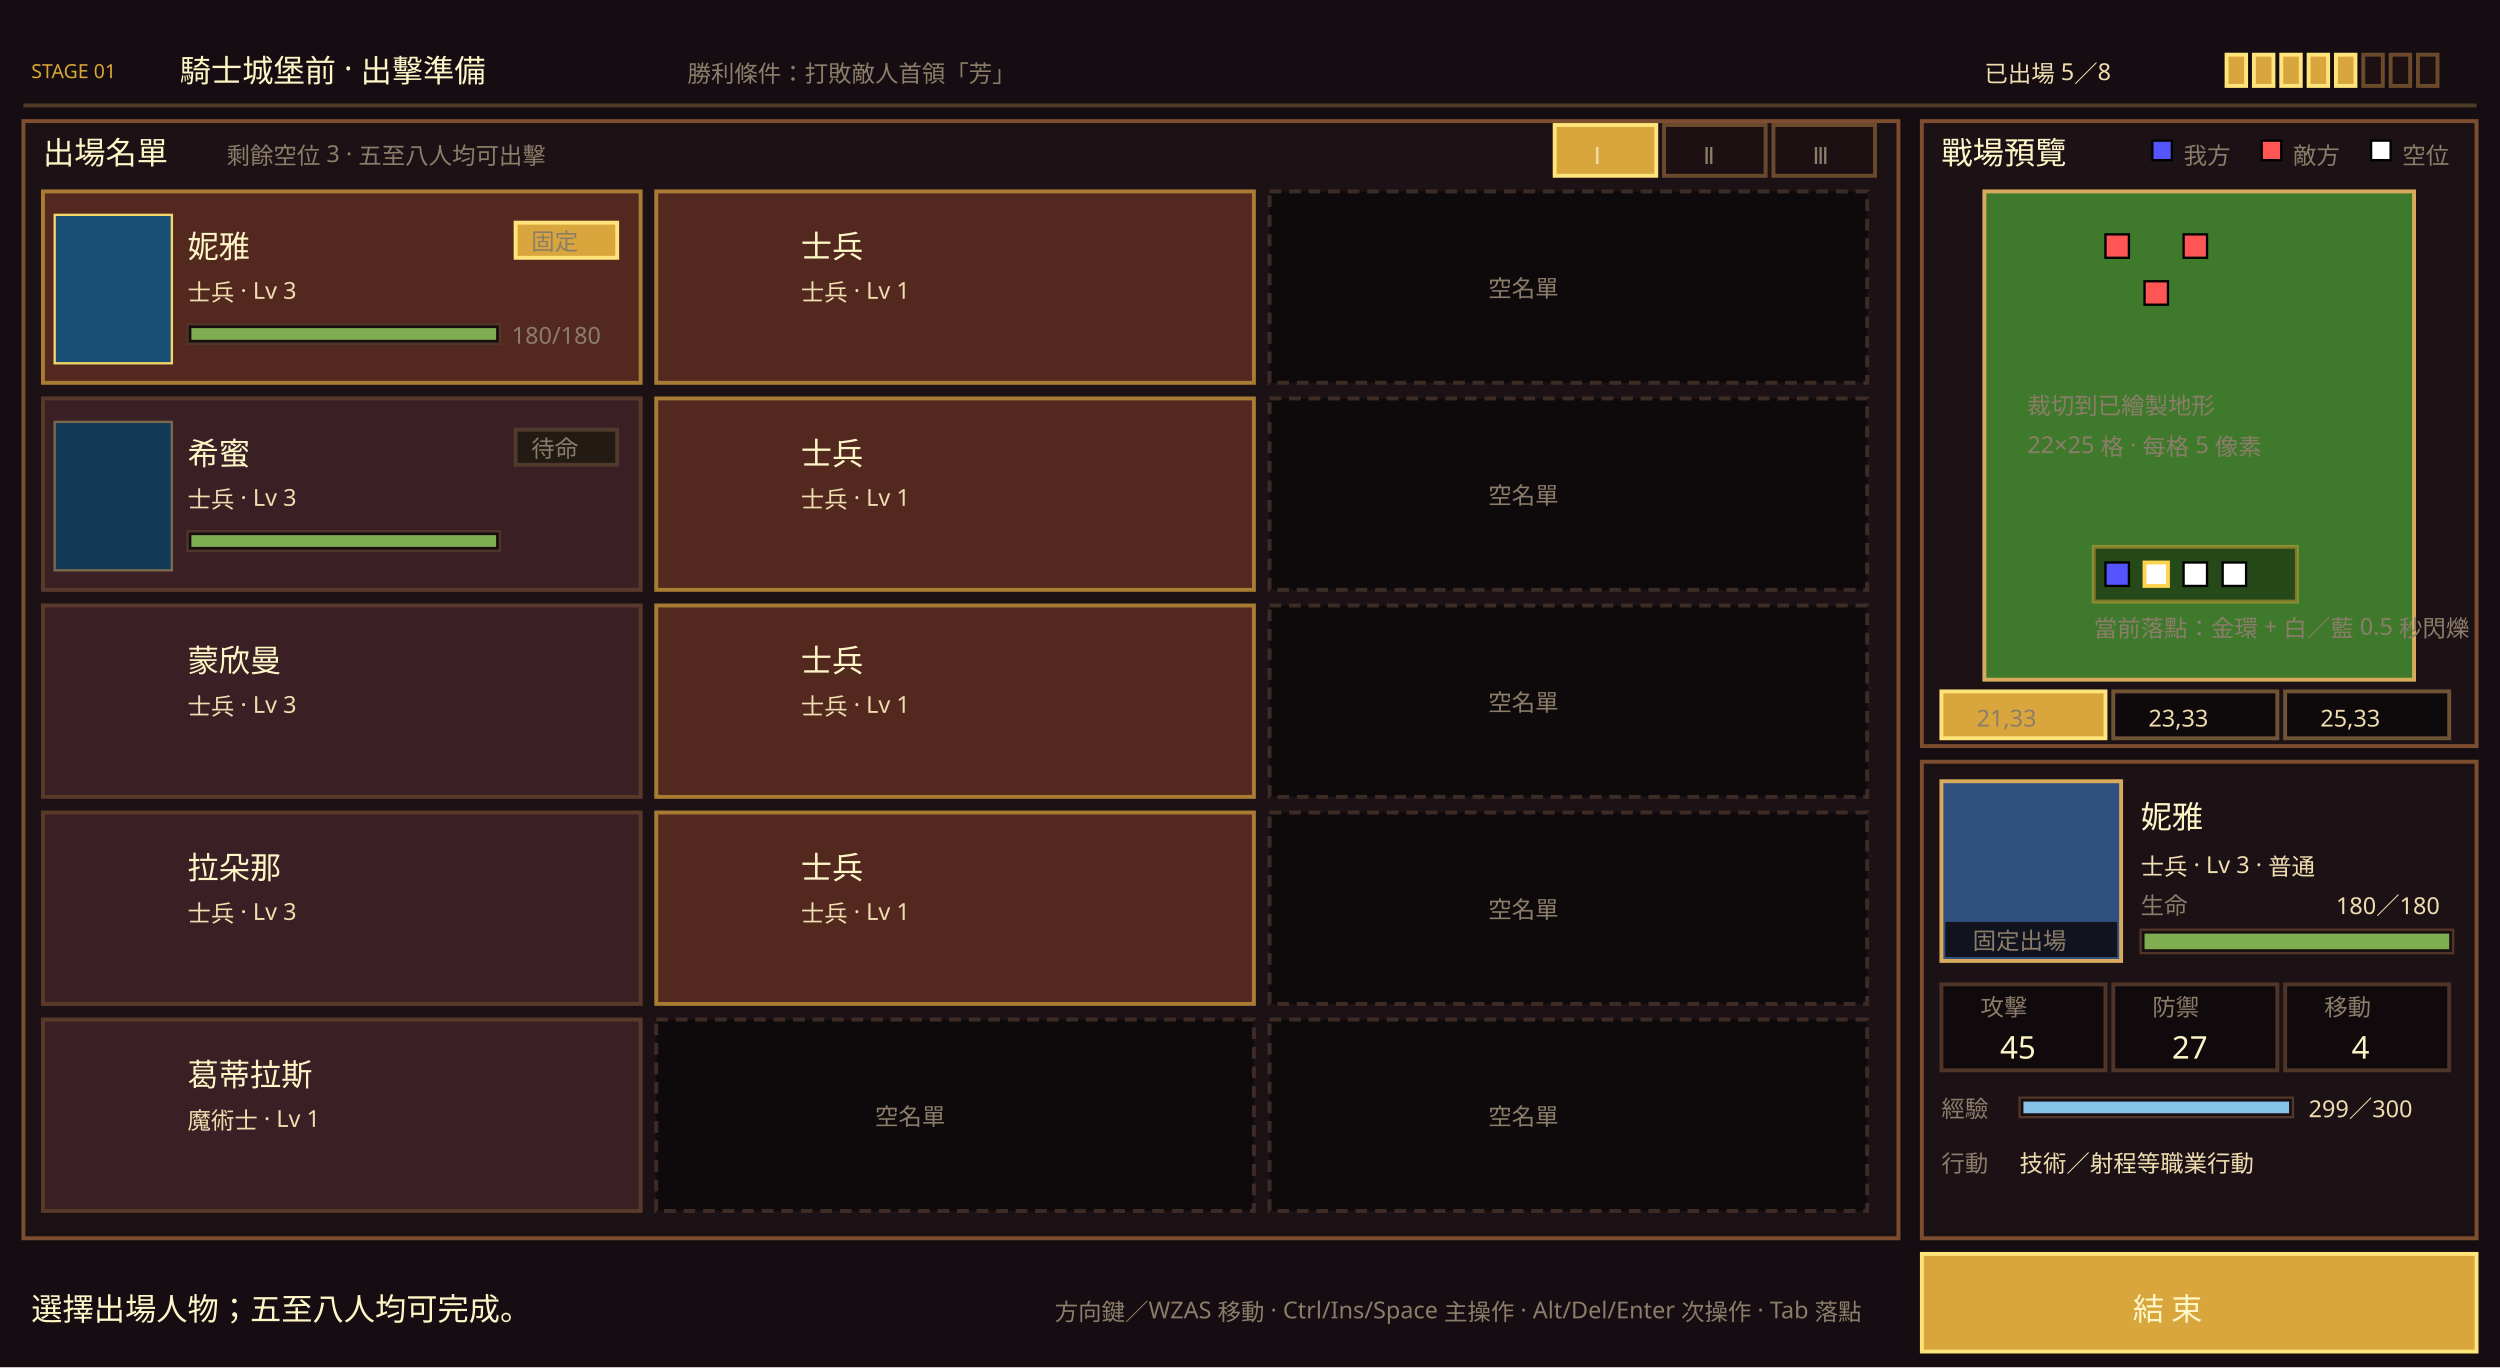
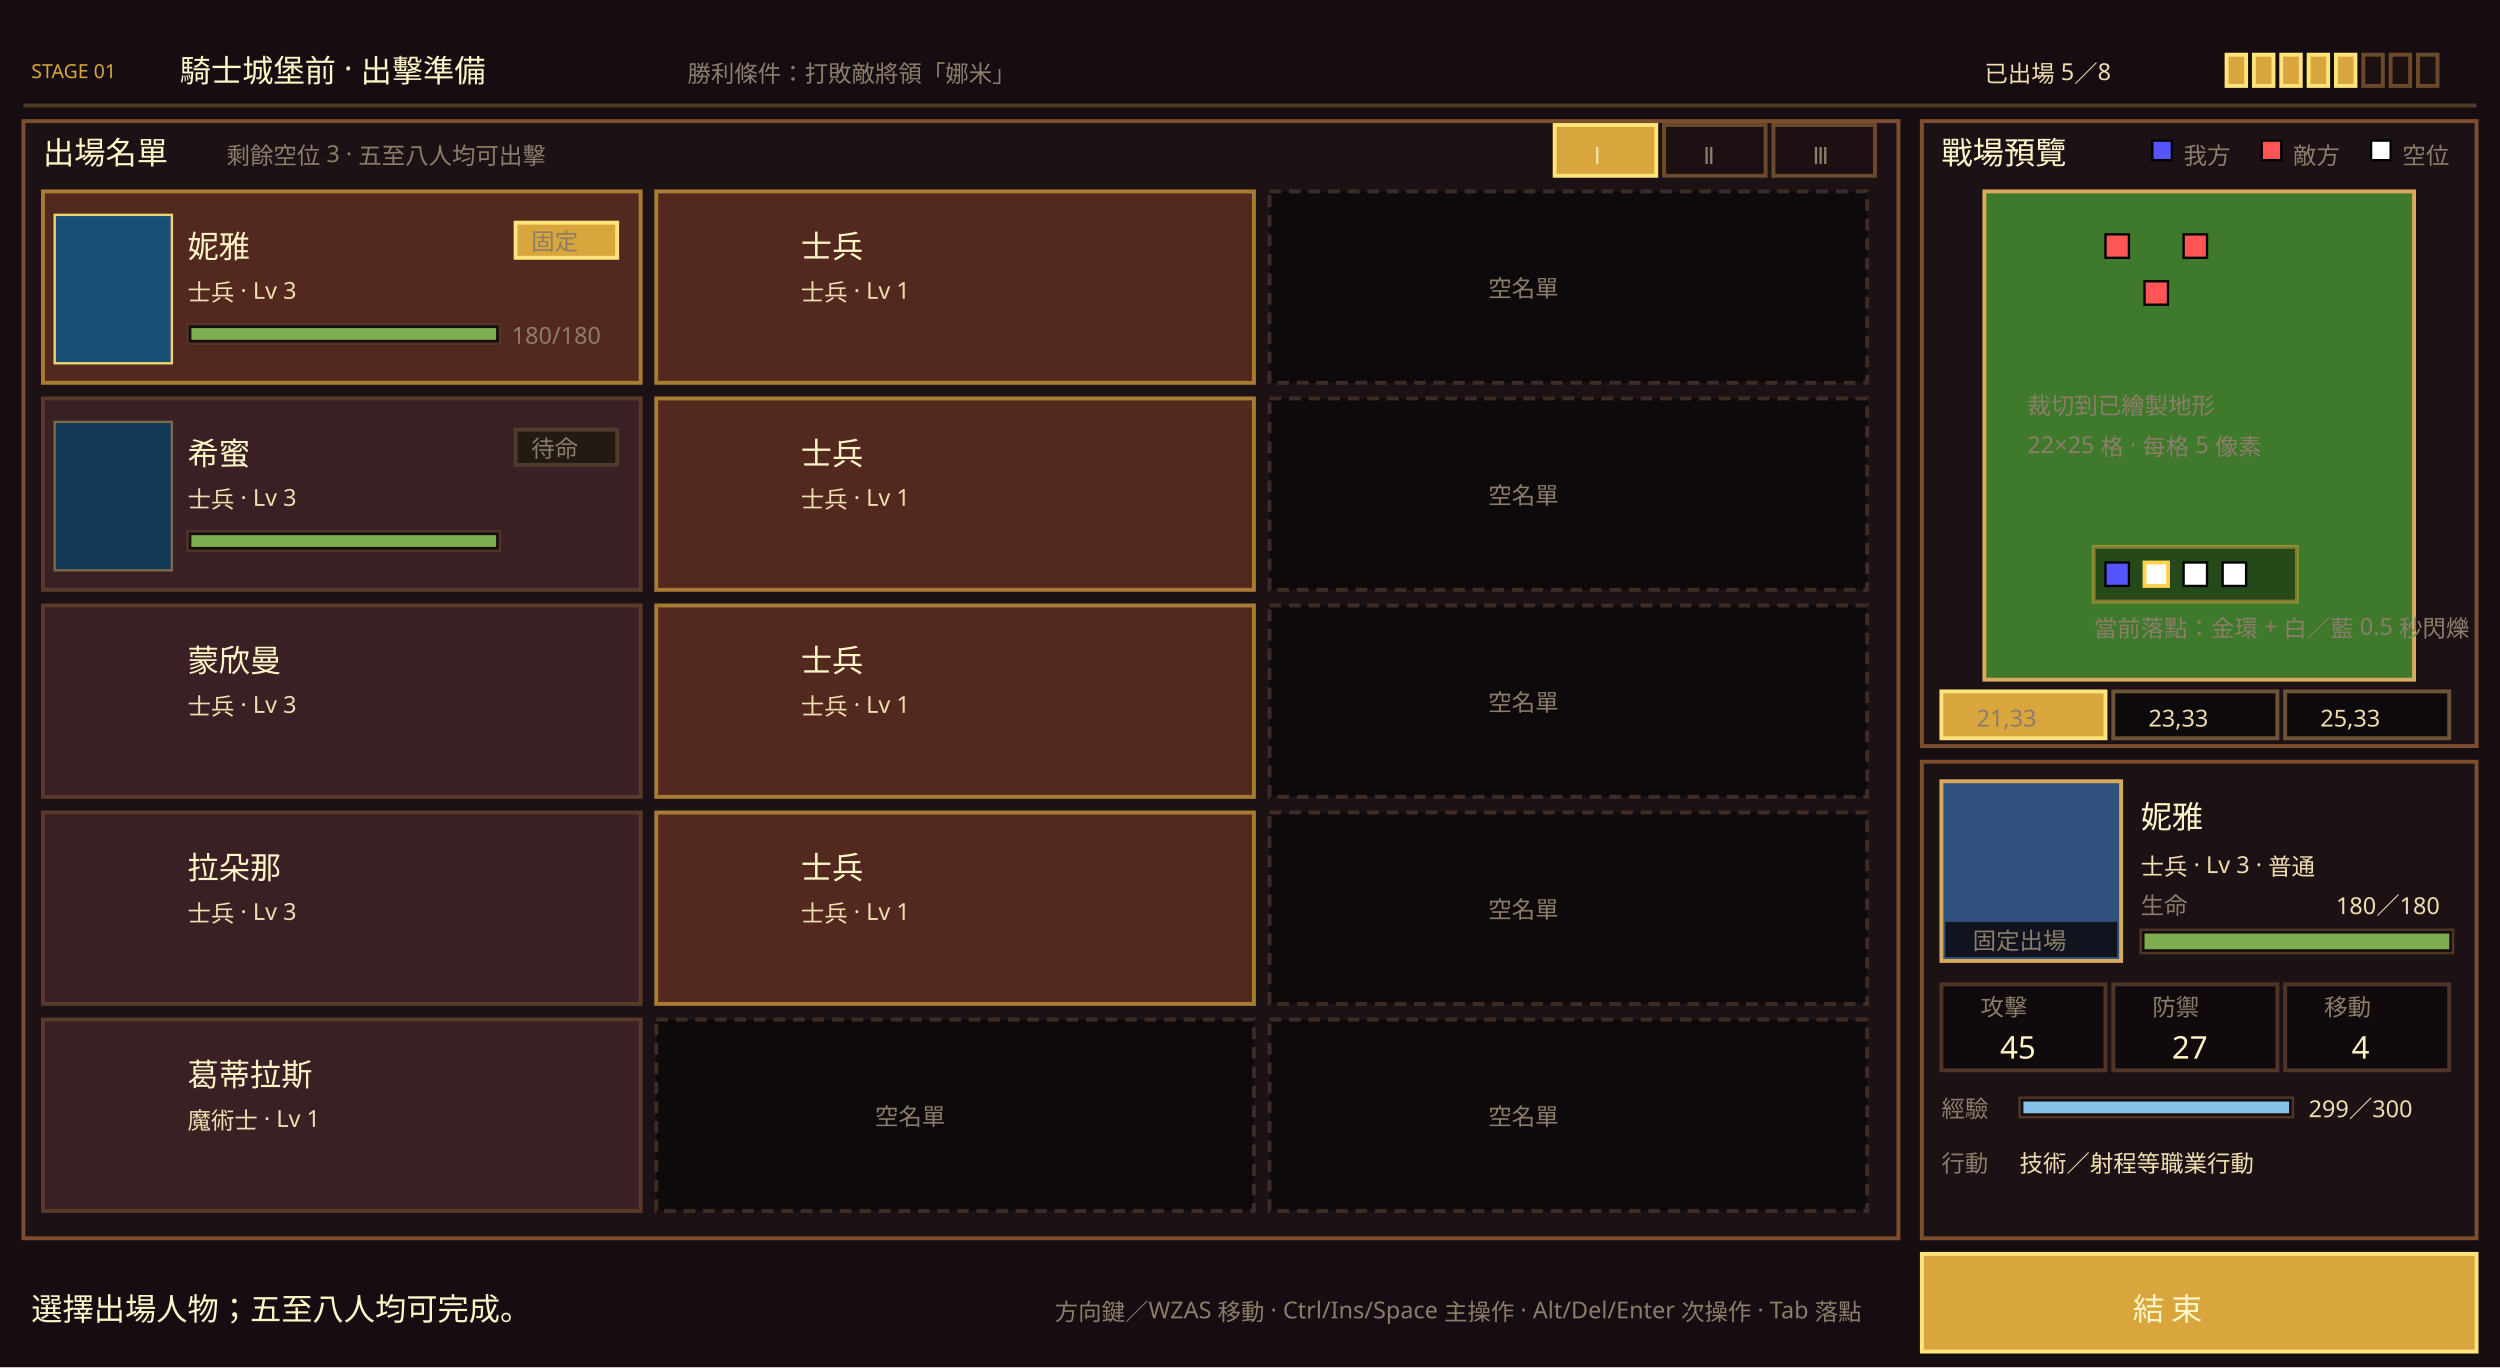
<svg xmlns="http://www.w3.org/2000/svg" width="1280" height="700" viewBox="0 0 640 350" role="img" aria-labelledby="title desc">
  <defs>
    <style>
      .label { font: 8px sans-serif; fill: #fff6c8; }
      .small { font: 6px sans-serif; fill: #f1deb0; }
      .dim { font: 6px sans-serif; fill: #8b7d69; }
      .kicker { font: 5px sans-serif; fill: #dba638; }
      .frame { fill: #1c1216; stroke: #7c4d2e; stroke-width: 1; }
      .card { fill: #3a1f24; stroke: #59392a; stroke-width: 1; }
      .card-on { fill: #52281f; stroke: #a97c33; stroke-width: 1; }
      .empty { fill: #0e0a0c; stroke: #3d2c26; stroke-width: 1; stroke-dasharray: 3 2; }
      .off { fill: #1c1013; stroke: #6b4a2c; stroke-width: 1; }
      .meter { fill: #7fae51; }
      .meter-bg { fill: #180e11; stroke: #513628; stroke-width: .6; }
      .gold { fill: #d8a63c; stroke: #ffe37b; stroke-width: 1; }
    </style>
  </defs>
  <rect width="640" height="350" fill="#150d11" />
  <g aria-label="顶栏 y3..27">
    <text x="8" y="20" class="kicker">STAGE 01</text>
    <text x="46" y="21" class="label">騎士城堡前 · 出擊準備</text>
-     <text x="176" y="21" class="dim">勝利條件：打敗敵人首領「芳」</text>
+     <text x="176" y="21" class="dim">勝利條件：打敗敵將領「娜米」</text>
    <text x="508" y="21" class="small">已出場 5／8</text>
    <rect x="570" y="14" width="5" height="8" class="gold" />
    <rect x="577" y="14" width="5" height="8" class="gold" />
    <rect x="584" y="14" width="5" height="8" class="gold" />
    <rect x="591" y="14" width="5" height="8" class="gold" />
    <rect x="598" y="14" width="5" height="8" class="gold" />
    <rect x="605" y="14" width="5" height="8" class="off" />
    <rect x="612" y="14" width="5" height="8" class="off" />
    <rect x="619" y="14" width="5" height="8" class="off" />
    <line x1="6" y1="27" x2="634" y2="27" stroke="#d7ab5b" stroke-opacity=".3" />
  </g>
  <g aria-label="名单面板 x6..486 y31..317">
    <rect x="6" y="31" width="480" height="286" class="frame" />
    <text x="11" y="42" class="label">出場名單</text>
    <text x="58" y="42" class="dim">剩餘空位 3 · 五至八人均可出擊</text>
    <rect x="398" y="32" width="26" height="13" class="gold" />
    <text x="408" y="42" class="small">Ⅰ</text>
    <rect x="426" y="32" width="26" height="13" class="off" />
    <text x="436" y="42" class="dim">Ⅱ</text>
    <rect x="454" y="32" width="26" height="13" class="off" />
    <text x="464" y="42" class="dim">Ⅲ</text>
    <g aria-label="第一列：roster 索引 0..4">
      <rect x="11" y="49" width="153" height="49" class="card-on" />
      <rect x="14" y="55" width="30" height="38" fill="#194f75" stroke="#f1d66b" stroke-width=".6" />
      <text x="48" y="66" class="label">妮雅</text>
      <rect x="132" y="57" width="26" height="9" class="gold" />
      <text x="136" y="64" class="dim">固定</text>
      <text x="48" y="77" class="small">士兵 · Lv 3</text>
      <rect x="48" y="83" width="80" height="5" class="meter-bg" />
      <rect x="49" y="84" width="78" height="3" class="meter" />
      <text x="131" y="88" class="dim">180/180</text>
      <rect x="11" y="102" width="153" height="49" class="card" />
      <rect x="14" y="108" width="30" height="38" fill="#123a57" stroke="#7a6a4a" stroke-width=".6" />
      <text x="48" y="119" class="label">希蜜</text>
      <rect x="132" y="110" width="26" height="9" fill="#231a14" stroke="#4f3a2c" />
      <text x="136" y="117" class="dim">待命</text>
      <text x="48" y="130" class="small">士兵 · Lv 3</text>
      <rect x="48" y="136" width="80" height="5" class="meter-bg" />
      <rect x="49" y="137" width="78" height="3" class="meter" />
      <rect x="11" y="155" width="153" height="49" class="card" />
      <text x="48" y="172" class="label">蒙欣曼</text>
      <text x="48" y="183" class="small">士兵 · Lv 3</text>
      <rect x="11" y="208" width="153" height="49" class="card" />
      <text x="48" y="225" class="label">拉朵那</text>
      <text x="48" y="236" class="small">士兵 · Lv 3</text>
      <rect x="11" y="261" width="153" height="49" class="card" />
      <text x="48" y="278" class="label">葛蒂拉斯</text>
      <text x="48" y="289" class="small">魔術士 · Lv 1</text>
    </g>
    <g aria-label="第二列：roster 索引 5..9">
      <rect x="168" y="49" width="153" height="49" class="card-on" />
      <text x="205" y="66" class="label">士兵</text>
      <text x="205" y="77" class="small">士兵 · Lv 1</text>
      <rect x="168" y="102" width="153" height="49" class="card-on" />
      <text x="205" y="119" class="label">士兵</text>
      <text x="205" y="130" class="small">士兵 · Lv 1</text>
      <rect x="168" y="155" width="153" height="49" class="card-on" />
      <text x="205" y="172" class="label">士兵</text>
      <text x="205" y="183" class="small">士兵 · Lv 1</text>
      <rect x="168" y="208" width="153" height="49" class="card-on" />
      <text x="205" y="225" class="label">士兵</text>
      <text x="205" y="236" class="small">士兵 · Lv 1</text>
      <rect x="168" y="261" width="153" height="49" class="empty" />
      <text x="224" y="288" class="dim">空名單</text>
    </g>
    <g aria-label="第三列：roster 索引 10..14">
      <rect x="325" y="49" width="153" height="49" class="empty" />
      <text x="381" y="76" class="dim">空名單</text>
      <rect x="325" y="102" width="153" height="49" class="empty" />
      <text x="381" y="129" class="dim">空名單</text>
      <rect x="325" y="155" width="153" height="49" class="empty" />
      <text x="381" y="182" class="dim">空名單</text>
      <rect x="325" y="208" width="153" height="49" class="empty" />
      <text x="381" y="235" class="dim">空名單</text>
      <rect x="325" y="261" width="153" height="49" class="empty" />
      <text x="381" y="288" class="dim">空名單</text>
    </g>
  </g>
  <g aria-label="战场预览 x492..634 y31..191">
    <rect x="492" y="31" width="142" height="160" class="frame" />
    <text x="497" y="42" class="label">戰場預覽</text>
    <rect x="551" y="36" width="5" height="5" fill="#5555ff" stroke="#000" stroke-width=".6" />
    <text x="559" y="42" class="dim">我方</text>
    <rect x="579" y="36" width="5" height="5" fill="#ff5555" stroke="#000" stroke-width=".6" />
    <text x="587" y="42" class="dim">敵方</text>
    <rect x="607" y="36" width="5" height="5" fill="#fff" stroke="#000" stroke-width=".6" />
    <text x="615" y="42" class="dim">空位</text>
    <rect x="508" y="49" width="110" height="125" fill="#3f7a2c" stroke="#d7ab5b" />
    <text x="519" y="106" class="dim">裁切到已繪製地形</text>
    <text x="519" y="116" class="dim">22×25 格 · 每格 5 像素</text>
    <rect x="539" y="60" width="6" height="6" fill="#ff5555" stroke="#000" stroke-width=".6" />
    <rect x="559" y="60" width="6" height="6" fill="#ff5555" stroke="#000" stroke-width=".6" />
    <rect x="549" y="72" width="6" height="6" fill="#ff5555" stroke="#000" stroke-width=".6" />
    <rect x="536" y="140" width="52" height="14" fill="#0006" stroke="#d8a63c" stroke-opacity=".5" />
    <rect x="539" y="144" width="6" height="6" fill="#5555ff" stroke="#000" stroke-width=".6" />
    <rect x="549" y="144" width="6" height="6" fill="#fff" stroke="#ffd34d" />
    <rect x="559" y="144" width="6" height="6" fill="#fff" stroke="#000" stroke-width=".6" />
    <rect x="569" y="144" width="6" height="6" fill="#fff" stroke="#000" stroke-width=".6" />
    <text x="536" y="163" class="dim">當前落點：金環 + 白／藍 0.5 秒閃爍</text>
    <rect x="497" y="177" width="42" height="12" class="gold" />
    <text x="506" y="186" class="dim">21,33</text>
    <rect x="541" y="177" width="42" height="12" fill="#0e090b" stroke="#6f5335" />
    <text x="550" y="186" class="small">23,33</text>
    <rect x="585" y="177" width="42" height="12" fill="#0e090b" stroke="#6f5335" />
    <text x="594" y="186" class="small">25,33</text>
  </g>
  <g aria-label="人物详情 x492..634 y195..317">
    <rect x="492" y="195" width="142" height="122" class="frame" />
    <rect x="497" y="200" width="46" height="46" fill="#305080" stroke="#d7ab5b" />
    <rect x="498" y="236" width="44" height="9" fill="#090507cc" />
    <text x="505" y="243" class="dim">固定出場</text>
    <text x="548" y="212" class="label">妮雅</text>
    <text x="548" y="224" class="small">士兵 · Lv 3 · 普通</text>
    <text x="548" y="234" class="dim">生命</text>
    <text x="598" y="234" class="small">180／180</text>
    <rect x="548" y="238" width="80" height="6" class="meter-bg" />
    <rect x="549" y="239" width="78" height="4" class="meter" />
    <rect x="497" y="252" width="42" height="22" fill="#09060899" stroke="#4e3527" />
    <text x="507" y="260" class="dim">攻擊</text>
    <text x="512" y="271" class="label">45</text>
    <rect x="541" y="252" width="42" height="22" fill="#09060899" stroke="#4e3527" />
    <text x="551" y="260" class="dim">防禦</text>
    <text x="556" y="271" class="label">27</text>
    <rect x="585" y="252" width="42" height="22" fill="#09060899" stroke="#4e3527" />
    <text x="595" y="260" class="dim">移動</text>
    <text x="602" y="271" class="label">4</text>
    <text x="497" y="286" class="dim">經驗</text>
    <rect x="517" y="281" width="70" height="5" class="meter-bg" />
    <rect x="518" y="282" width="68" height="3" fill="#86c2e8" />
    <text x="591" y="286" class="small">299／300</text>
    <text x="497" y="300" class="dim">行動</text>
    <text x="517" y="300" class="small">技術／射程等職業行動</text>
  </g>
  <g aria-label="底栏 y321..346">
    <text x="8" y="338" class="label">選擇出場人物；五至八人均可完成。</text>
    <text x="270" y="338" class="dim">方向鍵／WZAS 移動 · Ctrl/Ins/Space 主操作 · Alt/Del/Enter 次操作 · Tab 落點</text>
    <rect x="492" y="321" width="142" height="25" class="gold" />
    <text x="546" y="338" class="label">結 束</text>
  </g>
</svg>
